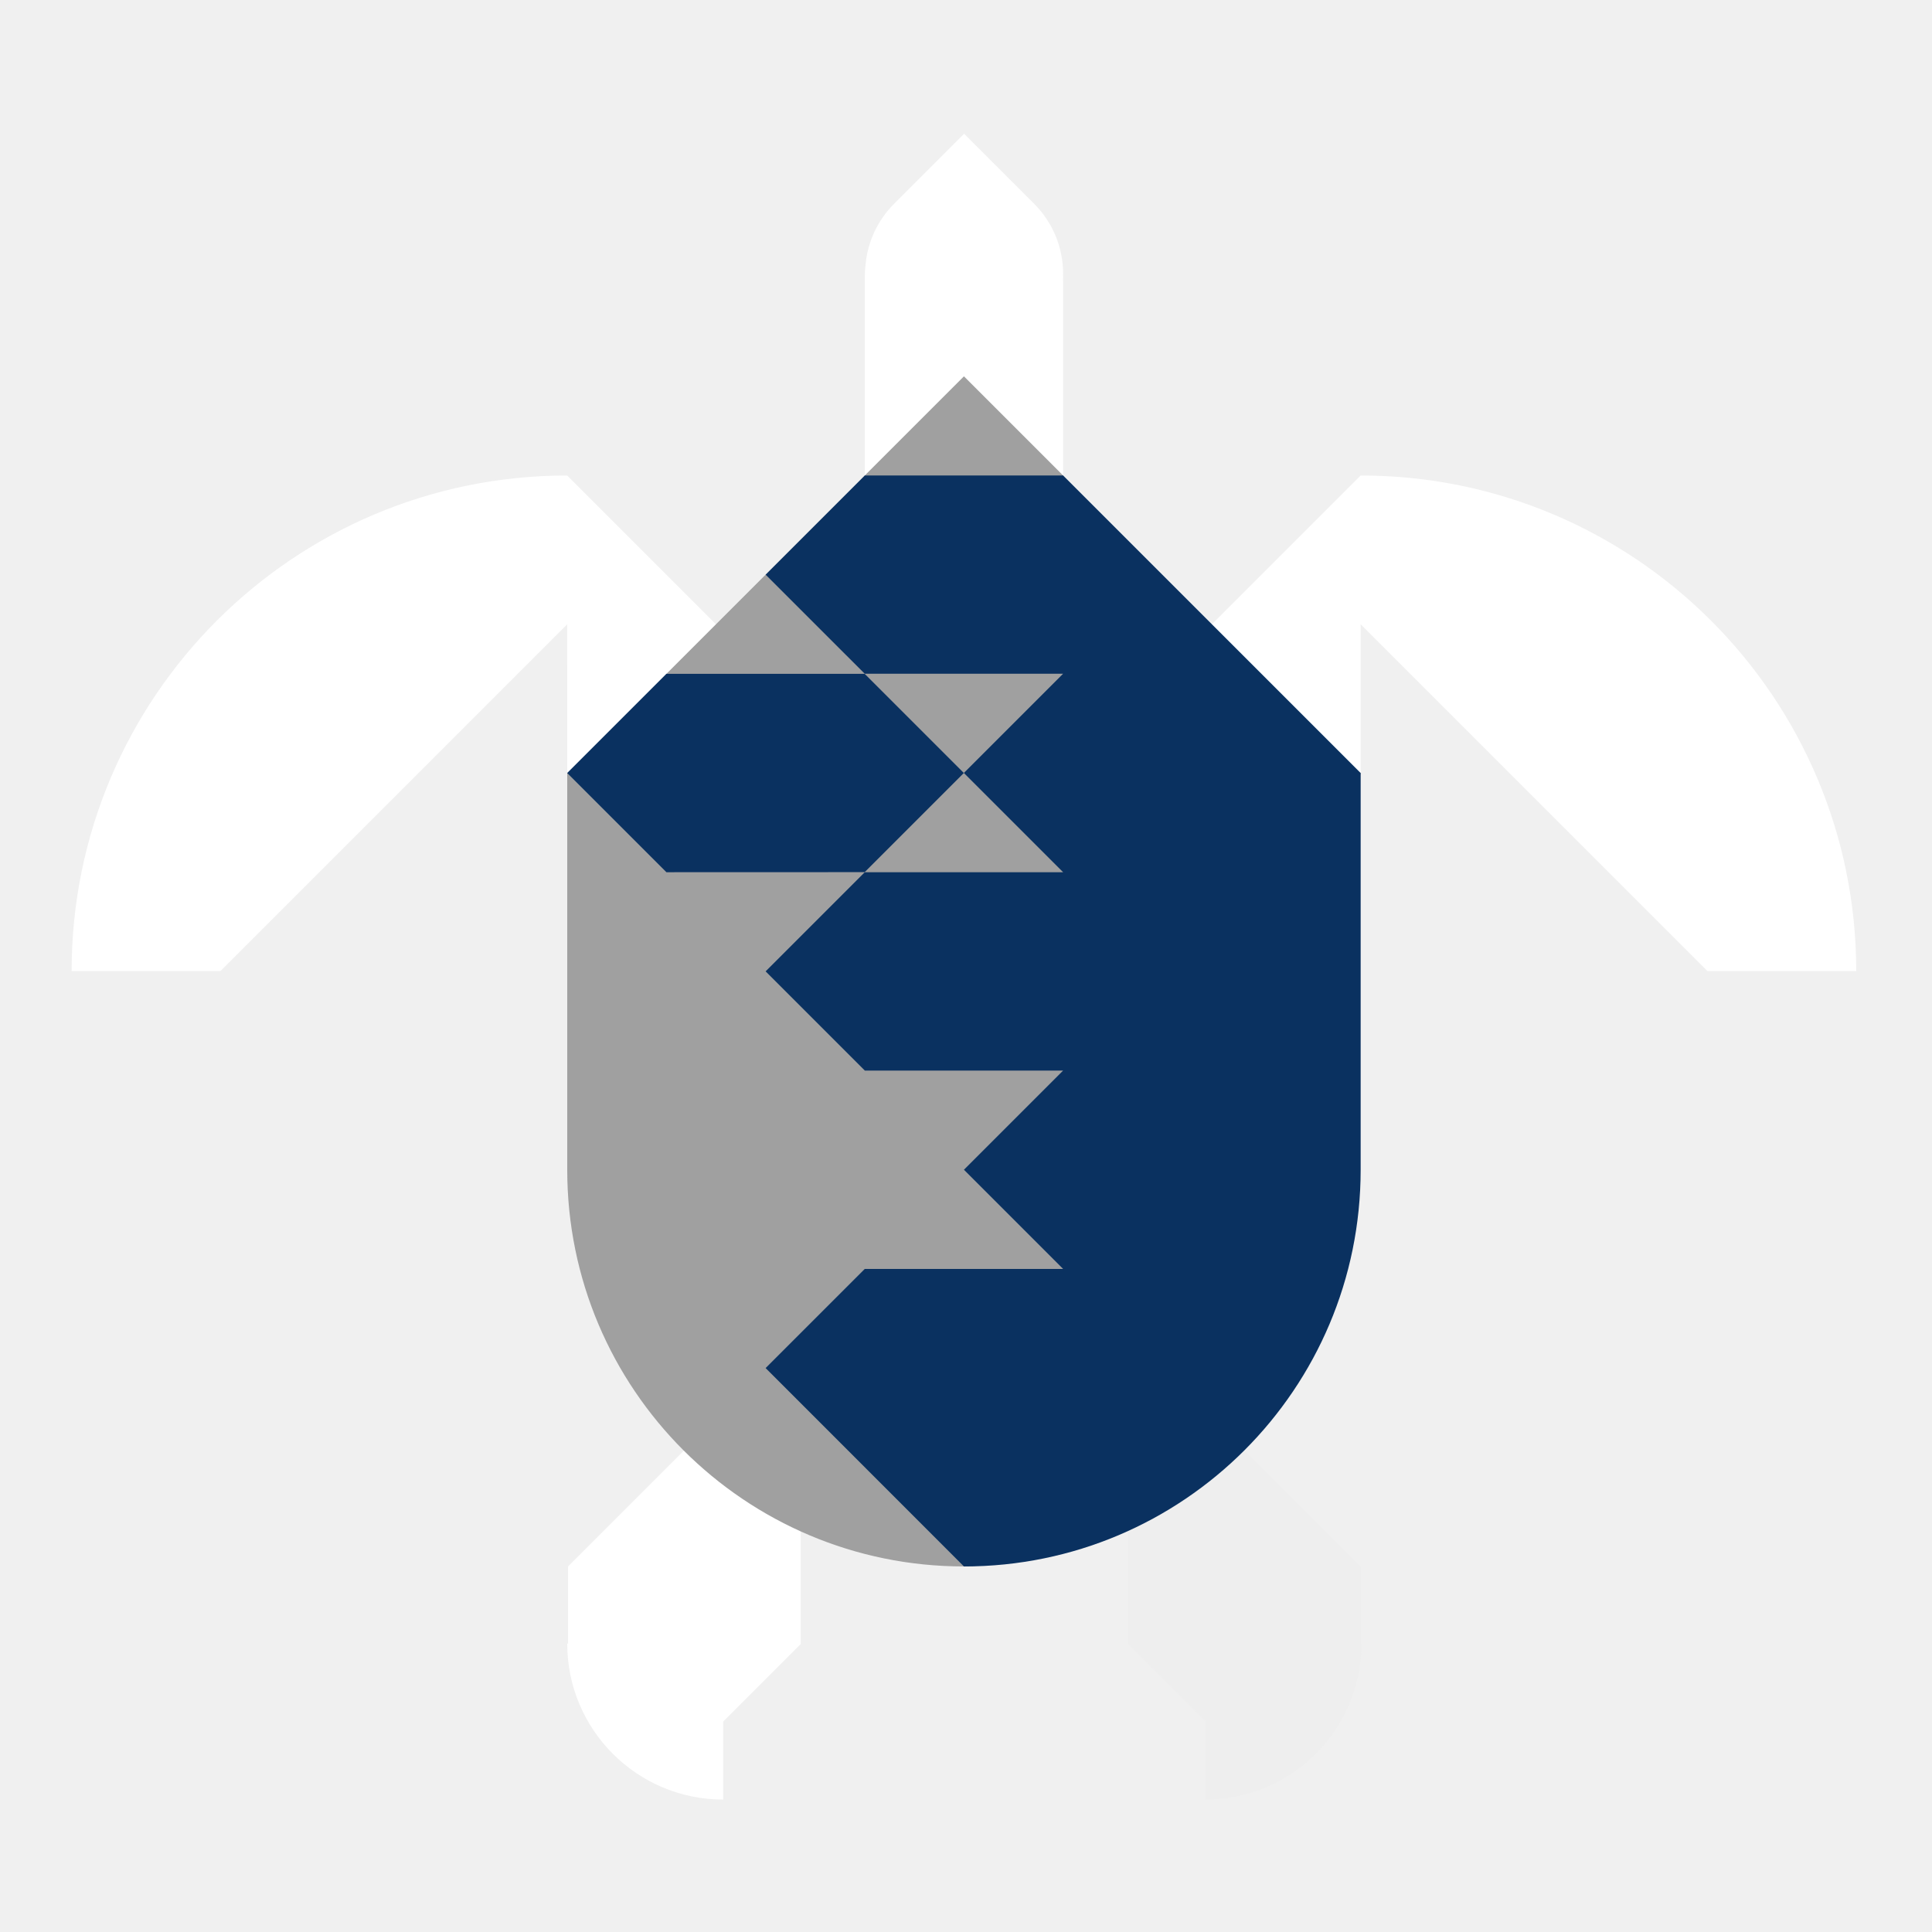
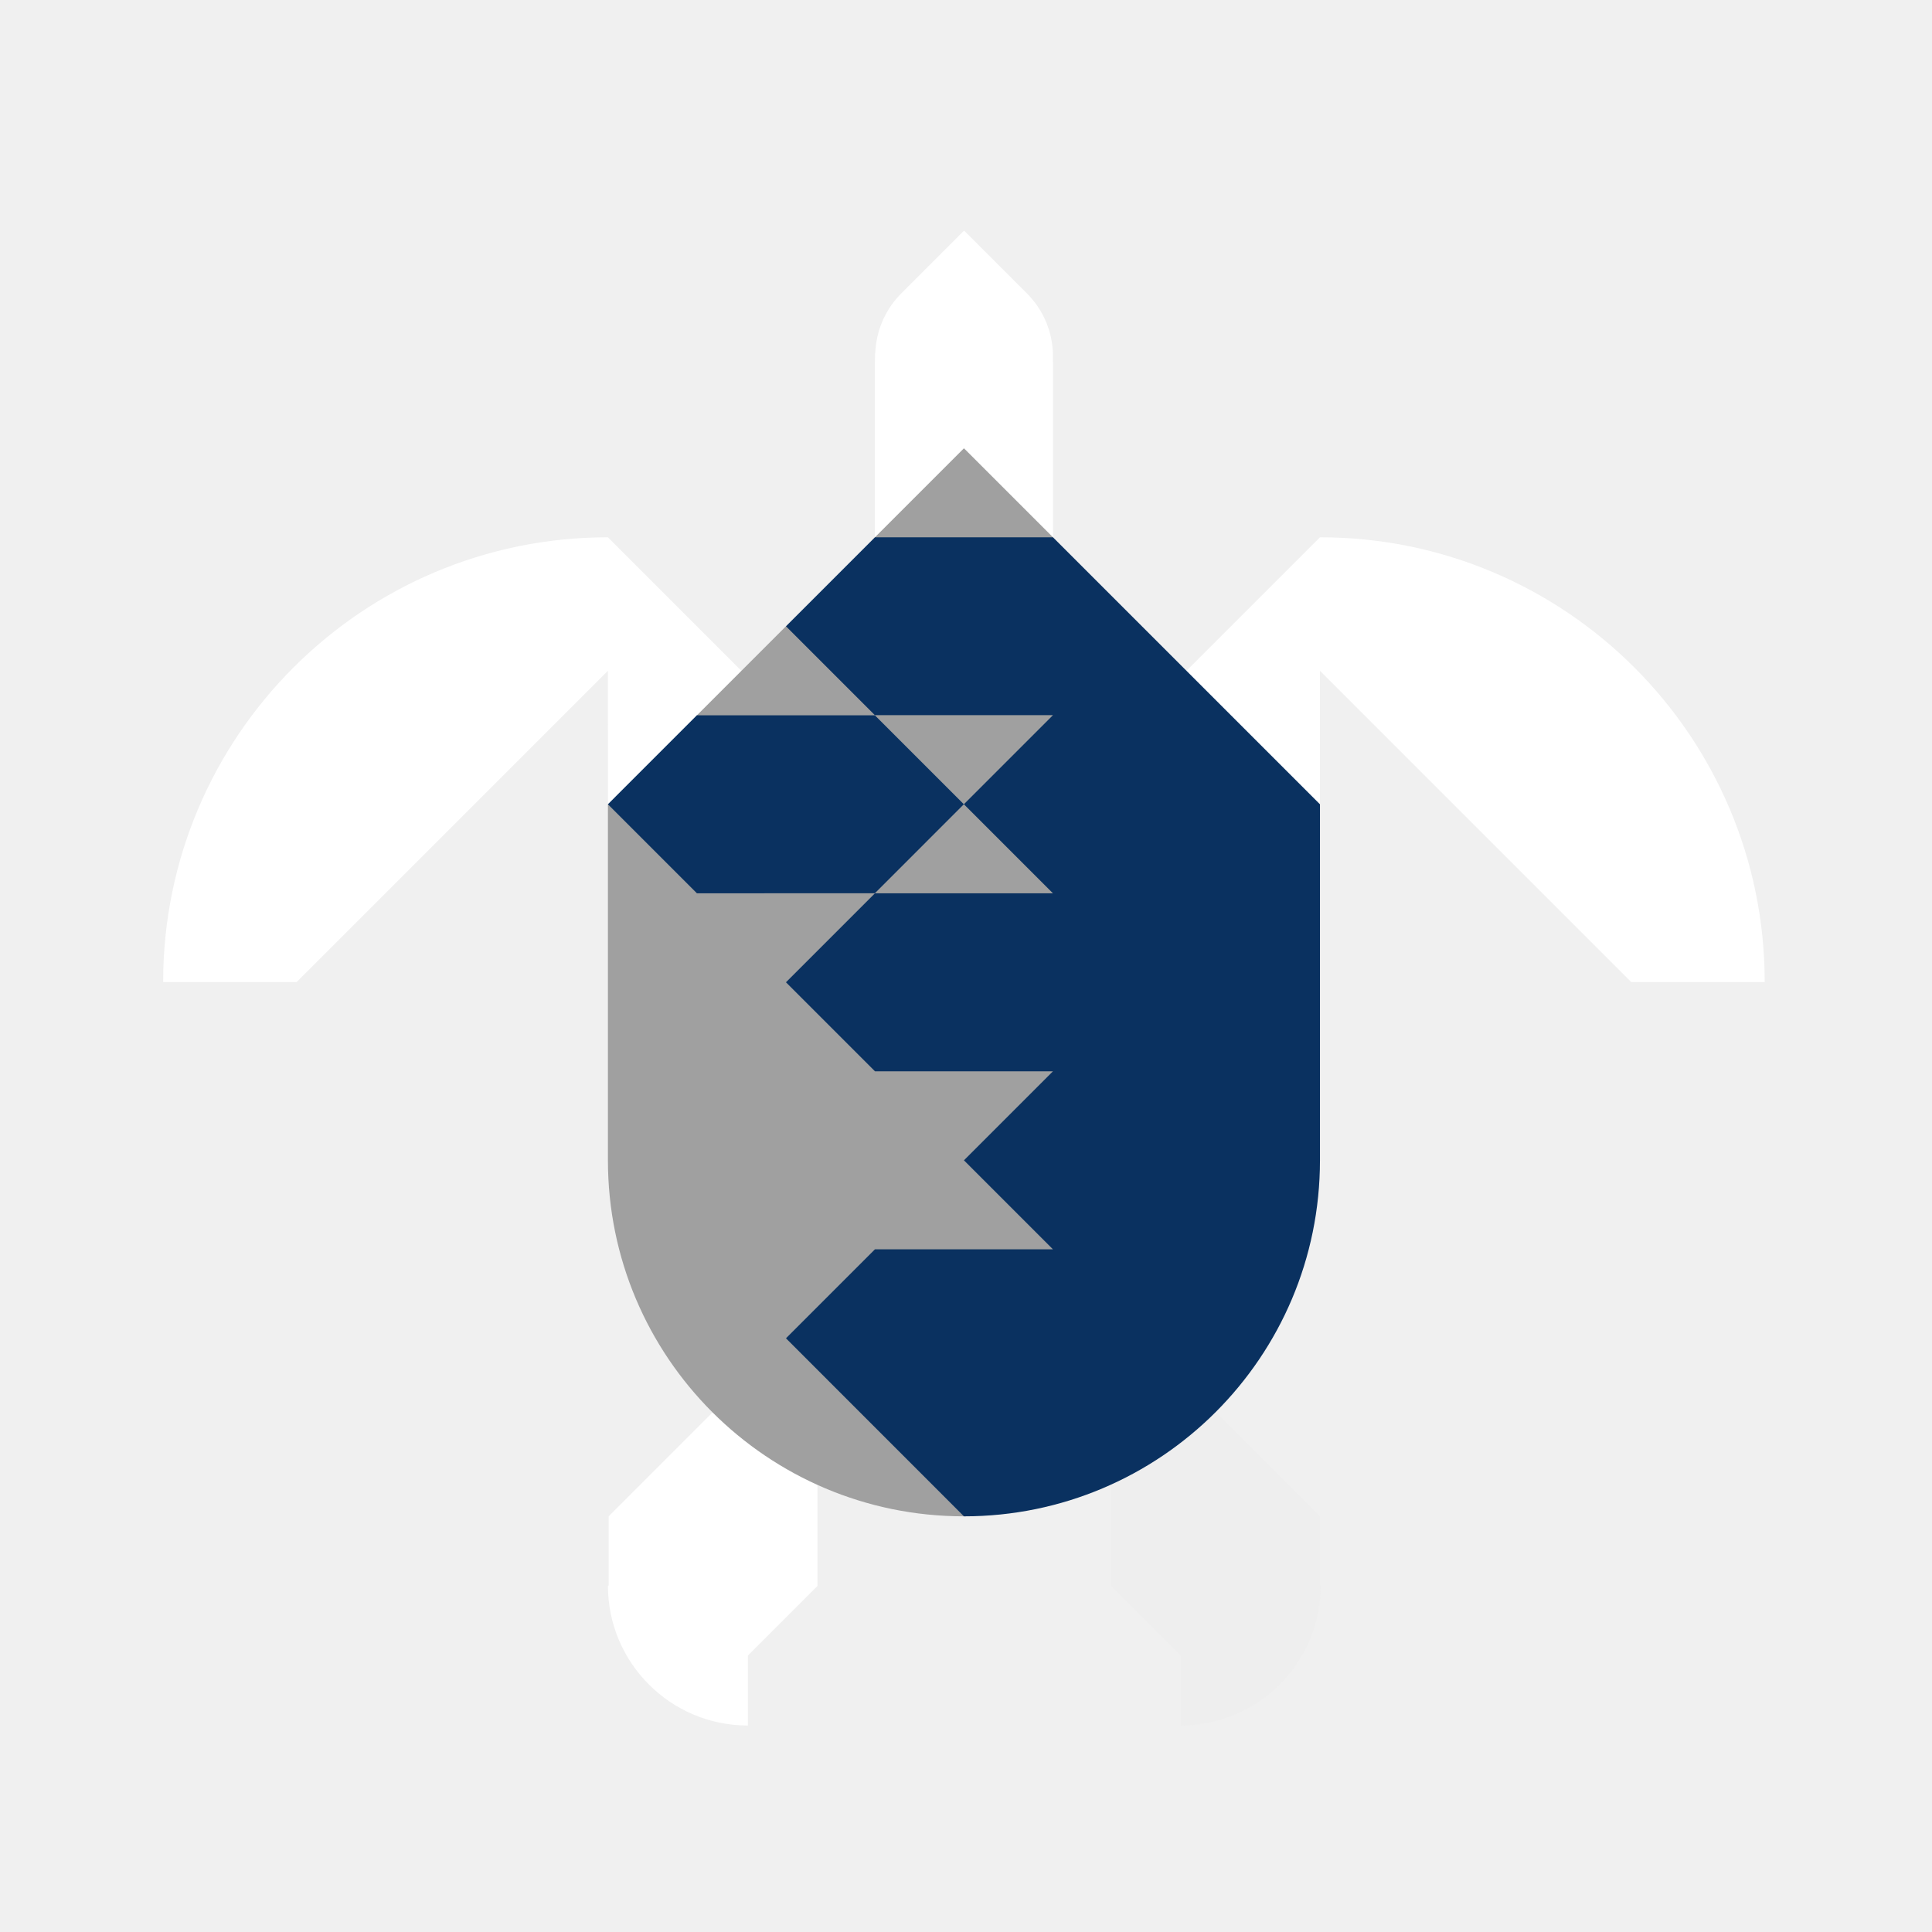
- <svg xmlns="http://www.w3.org/2000/svg" version="1.1" id="Layer_1" x="0px" y="0px" viewBox="0 0 650 650" enable-background="new 0 0 650 650" xml:space="preserve">
-   <path fill="#FFFFFF" d="M357.647,92.107h0.029c0-9.199-3.729-17.527-9.757-23.555L324.366,45l-23.554,23.554  c-5.401,5.402-8.947,12.653-9.628,20.72c-0.154,1.303-0.243,2.625-0.243,3.969c0,0.365,0.016,0.727,0.028,1.089h-0.028v65.646  h66.734V94.331h-0.028c0.011-0.362,0.028-0.724,0.028-1.089C357.676,92.862,357.66,92.485,357.647,92.107z" />
-   <path fill="#EEEEEE" d="M457.778,552.975v-25.958l-78.287-78.287l0,78.287v26.095l26.096,26.096v26.232  c28.976,0,52.464-23.489,52.464-52.465H457.778z" />
-   <path fill="#FFFFFF" d="M191.113,552.975v-25.958l78.287-78.287l0,78.287v26.095l-26.096,26.096v26.232  c-28.976,0-52.464-23.489-52.464-52.465H191.113z" />
-   <path fill="#FFFFFF" d="M190.829,159.977L190.829,159.977c0,0,0.007,0,0.011,0v0.011l83.586,83.586l-83.586,16.493v0.011  l-0.011-50.051L74.137,326.719H24.097C24.097,234.633,98.745,159.983,190.829,159.977z" />
-   <path fill="#A0A0A0" d="M457.778,260.078l-79.747-43.747l-20.328-56.328l-33.395-33.395l-33.367,33.367l-9.515,23.515l-23.841,9.841  l-33.391,33.391l-7.636,25.636l-25.718,7.718v133.469l0,0c0,73.713,59.756,133.469,133.469,133.469S457.778,260.078,457.778,260.078  L457.778,260.078z" />
-   <path fill="#FFFFFF" d="M457.778,159.977L457.778,159.977c0,0-0.007,0-0.011,0v0.011l-79.639,79.639l79.639,20.44v0.011  l0.011-50.051L574.47,326.719h50.039C624.509,234.633,549.862,159.983,457.778,159.977z" />
-   <path fill="#0A3160" d="M357.701,160.001v-0.024h-0.025h-66.734l-33.356,33.356l33.356,33.355v0.023h0.047l-0.047-0.047h66.734  l-33.367,33.367v0.048l33.367,33.367h-66.734l-33.356,33.356l33.356,33.355v0.023h66.734l-33.367,33.367v0.001l33.367,33.367  h-66.734l0,0l0,0l-33.356,33.356l66.723,66.746c73.713,0,133.469-59.756,133.469-133.469V260.078L357.701,160.001z" />
-   <polygon fill="#0A3160" points="324.273,260.067 290.942,226.735 290.942,226.711 224.183,226.711 190.827,260.067 224.183,293.423   224.183,293.446 290.942,293.423 290.942,293.398 " />
+ <svg xmlns="http://www.w3.org/2000/svg" version="1.1" id="Layer_1" x="0px" y="0px" width="650px" height="650px" viewBox="0 0 650 650" enable-background="new 0 0 650 650" xml:space="preserve">
+   <path fill="#FFFFFF" d="M354.227,119.856h0.026c0-8.256-3.346-15.729-8.757-21.139l-21.137-21.137l-21.138,21.138  c-4.847,4.848-8.029,11.354-8.64,18.594c-0.138,1.169-0.218,2.356-0.218,3.562c0,0.328,0.014,0.652,0.025,0.977h-0.025v58.912  h59.889v-58.912h-0.025c0.01-0.324,0.025-0.648,0.025-0.977C354.253,120.533,354.238,120.195,354.227,119.856z" />
+   <path fill="#EEEEEE" d="M444.086,533.449v-23.296l-70.256-70.257l0,70.257v23.419l23.418,23.418v23.542  c26.003,0,47.083-21.08,47.083-47.083H444.086z" />
+   <path fill="#FFFFFF" d="M204.776,533.449v-23.296l70.256-70.257v70.257v23.419l-23.419,23.418v23.542  c-26.003,0-47.083-21.08-47.083-47.083H204.776z" />
+   <path fill="#FFFFFF" d="M204.521,180.764L204.521,180.764c0,0,0.007,0,0.01,0v0.01l75.012,75.013l-75.012,14.801v0.011l-0.01-44.917  L99.798,330.402H54.892C54.892,247.763,121.882,180.77,204.521,180.764z" />
+   <path fill="#A0A0A0" d="M444.086,270.598l-71.566-39.26l-18.243-50.55l-29.969-29.969l-29.944,29.944l-8.54,21.104l-21.395,8.831  l-29.966,29.966l-6.853,23.007l-23.08,6.927v119.777l0,0c0,66.152,53.626,119.778,119.778,119.778  C390.46,510.153,444.086,270.598,444.086,270.598L444.086,270.598z" />
+   <path fill="#FFFFFF" d="M444.086,180.764L444.086,180.764c0,0-0.007,0-0.01,0v0.01l-71.47,71.471l71.47,18.343v0.011l0.01-44.917  l104.722,104.722h44.907C593.715,247.763,526.725,180.77,444.086,180.764z" />
+   <path fill="#0A3160" d="M354.275,180.785v-0.021h-0.022h-59.889l-29.934,29.935l29.934,29.934v0.021h0.042l-0.042-0.042h59.889  l-29.944,29.944v0.043l29.944,29.944h-59.889l-29.934,29.935l29.934,29.934v0.021h59.889l-29.944,29.944v0.001l29.944,29.944  h-59.889l0,0l0,0l-29.934,29.935l59.879,59.898c66.151,0,119.778-53.626,119.778-119.778V270.597L354.275,180.785z" />
+   <polygon fill="#0A3160" points="324.276,270.587 294.364,240.674 294.364,240.652 234.453,240.652 204.519,270.588 234.453,300.521   234.453,300.542 294.364,300.521 294.364,300.5 " />
</svg>
